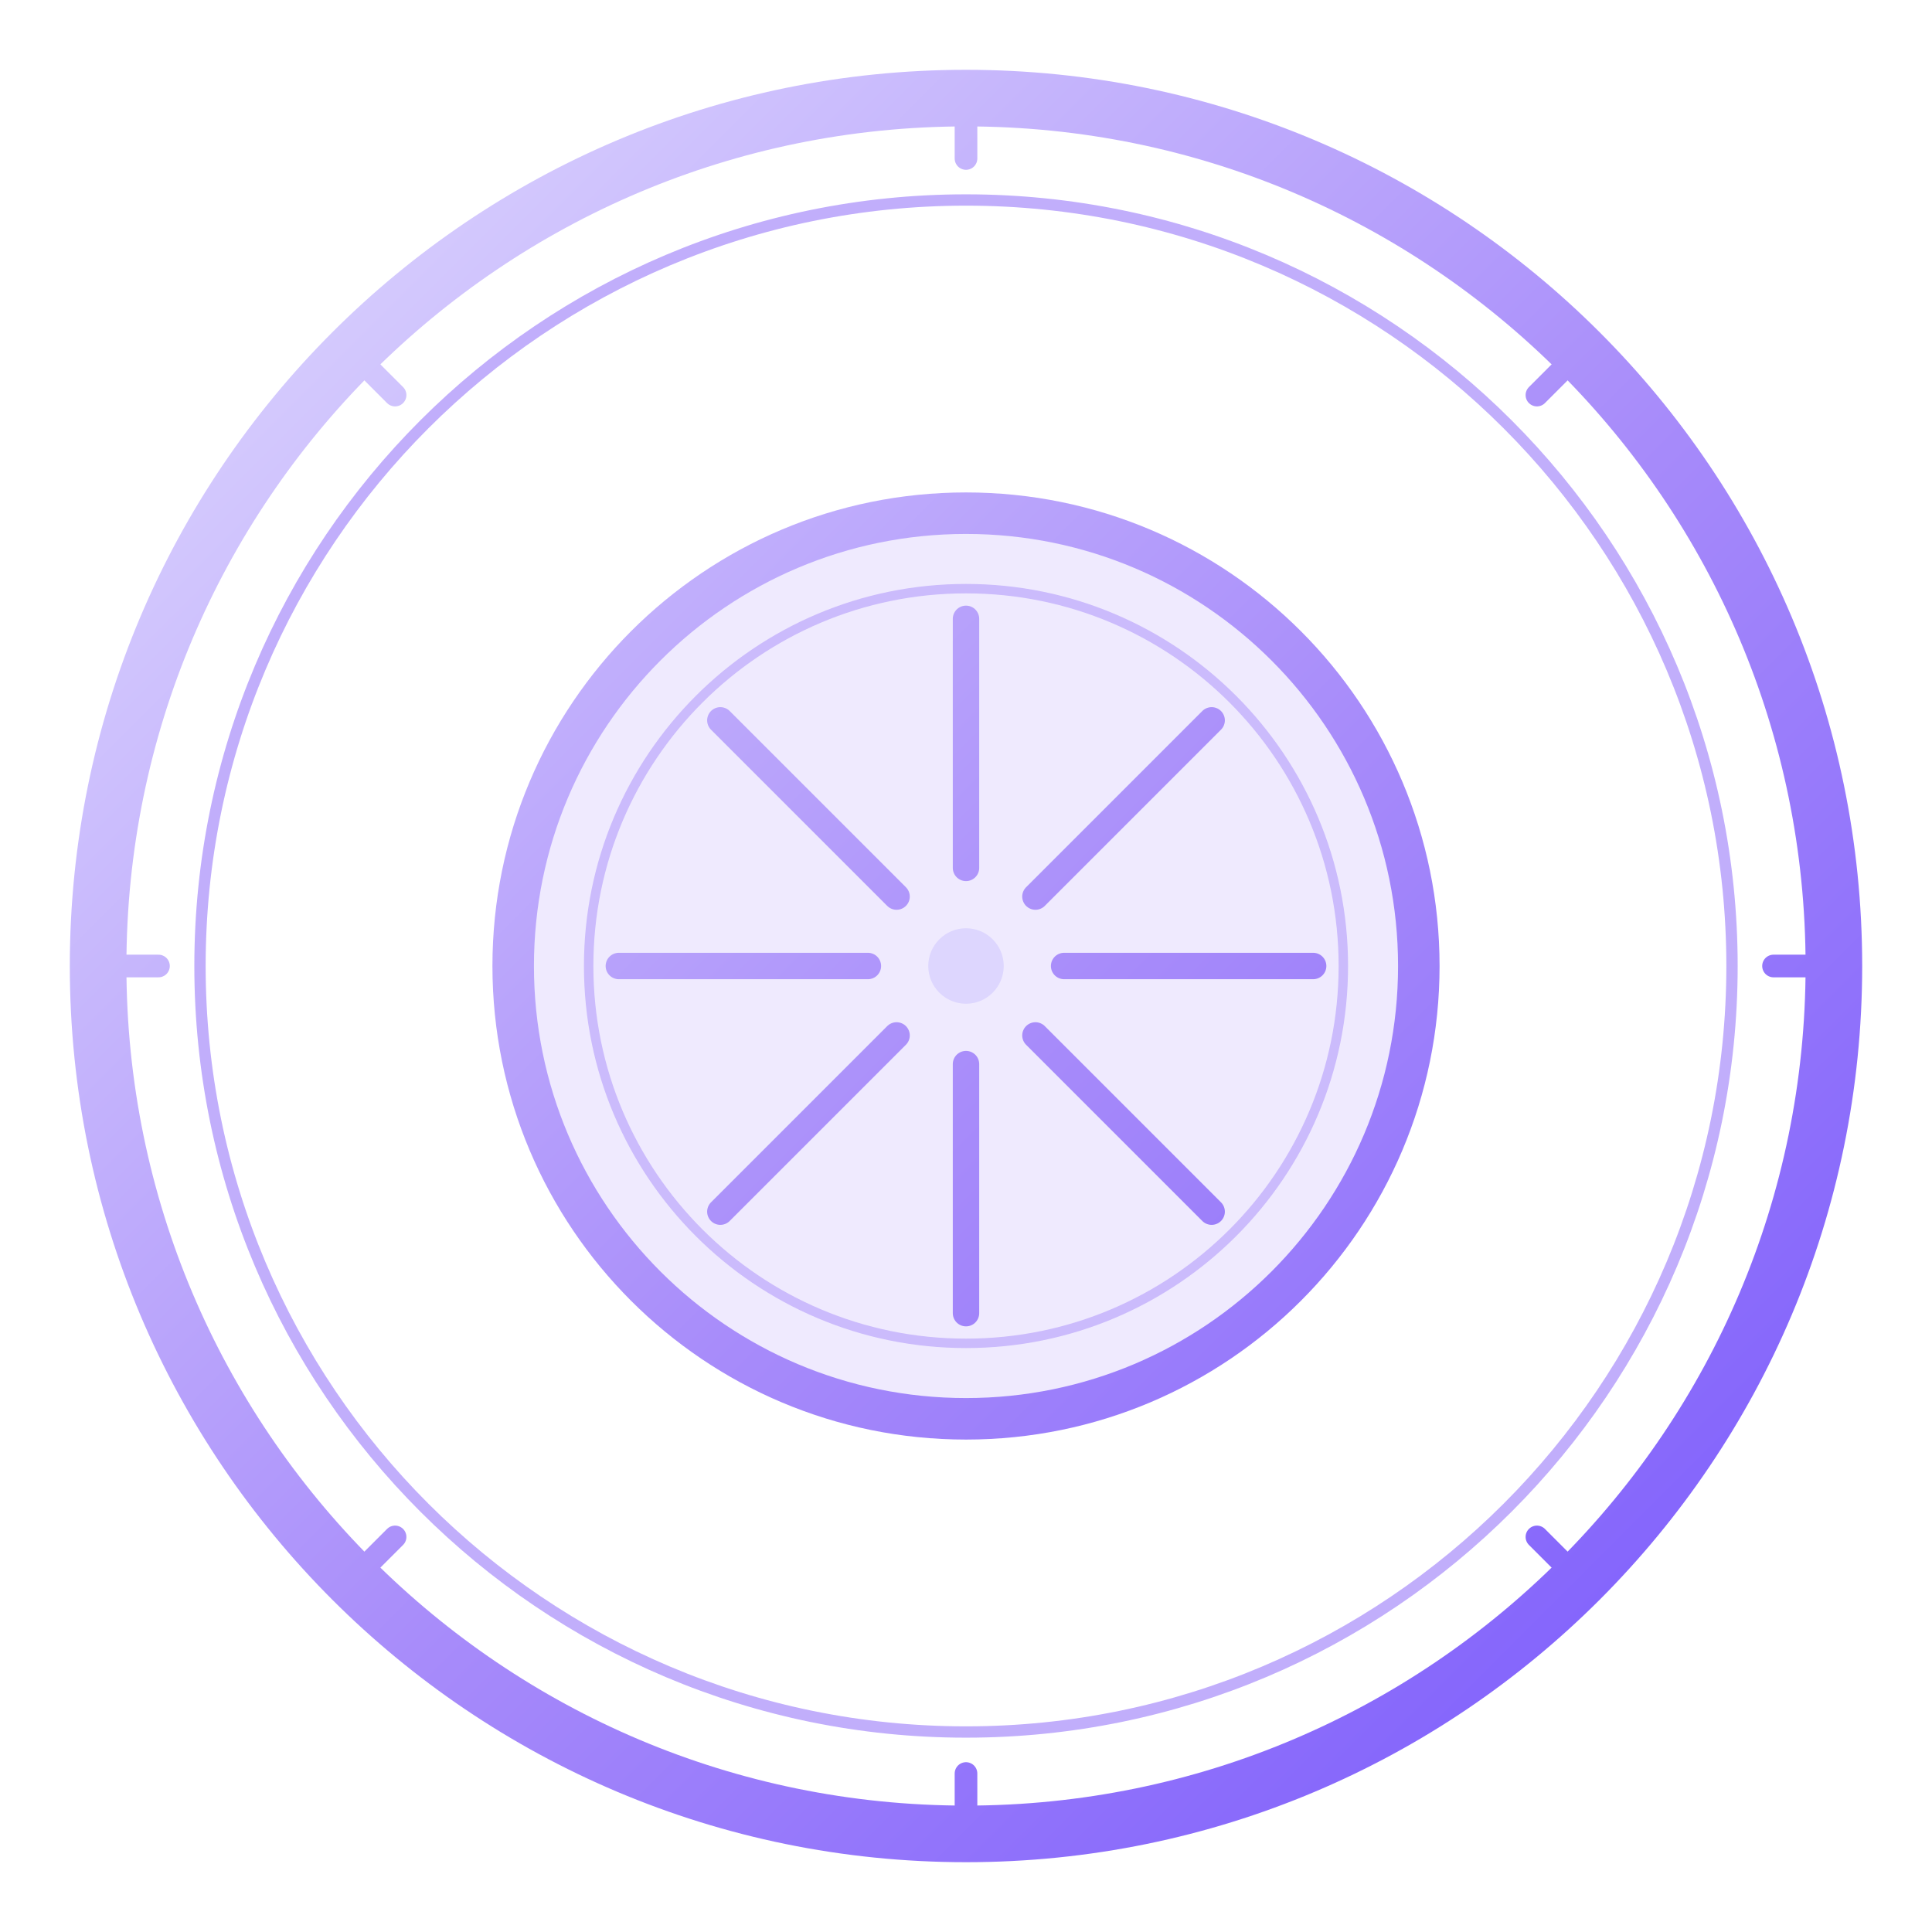
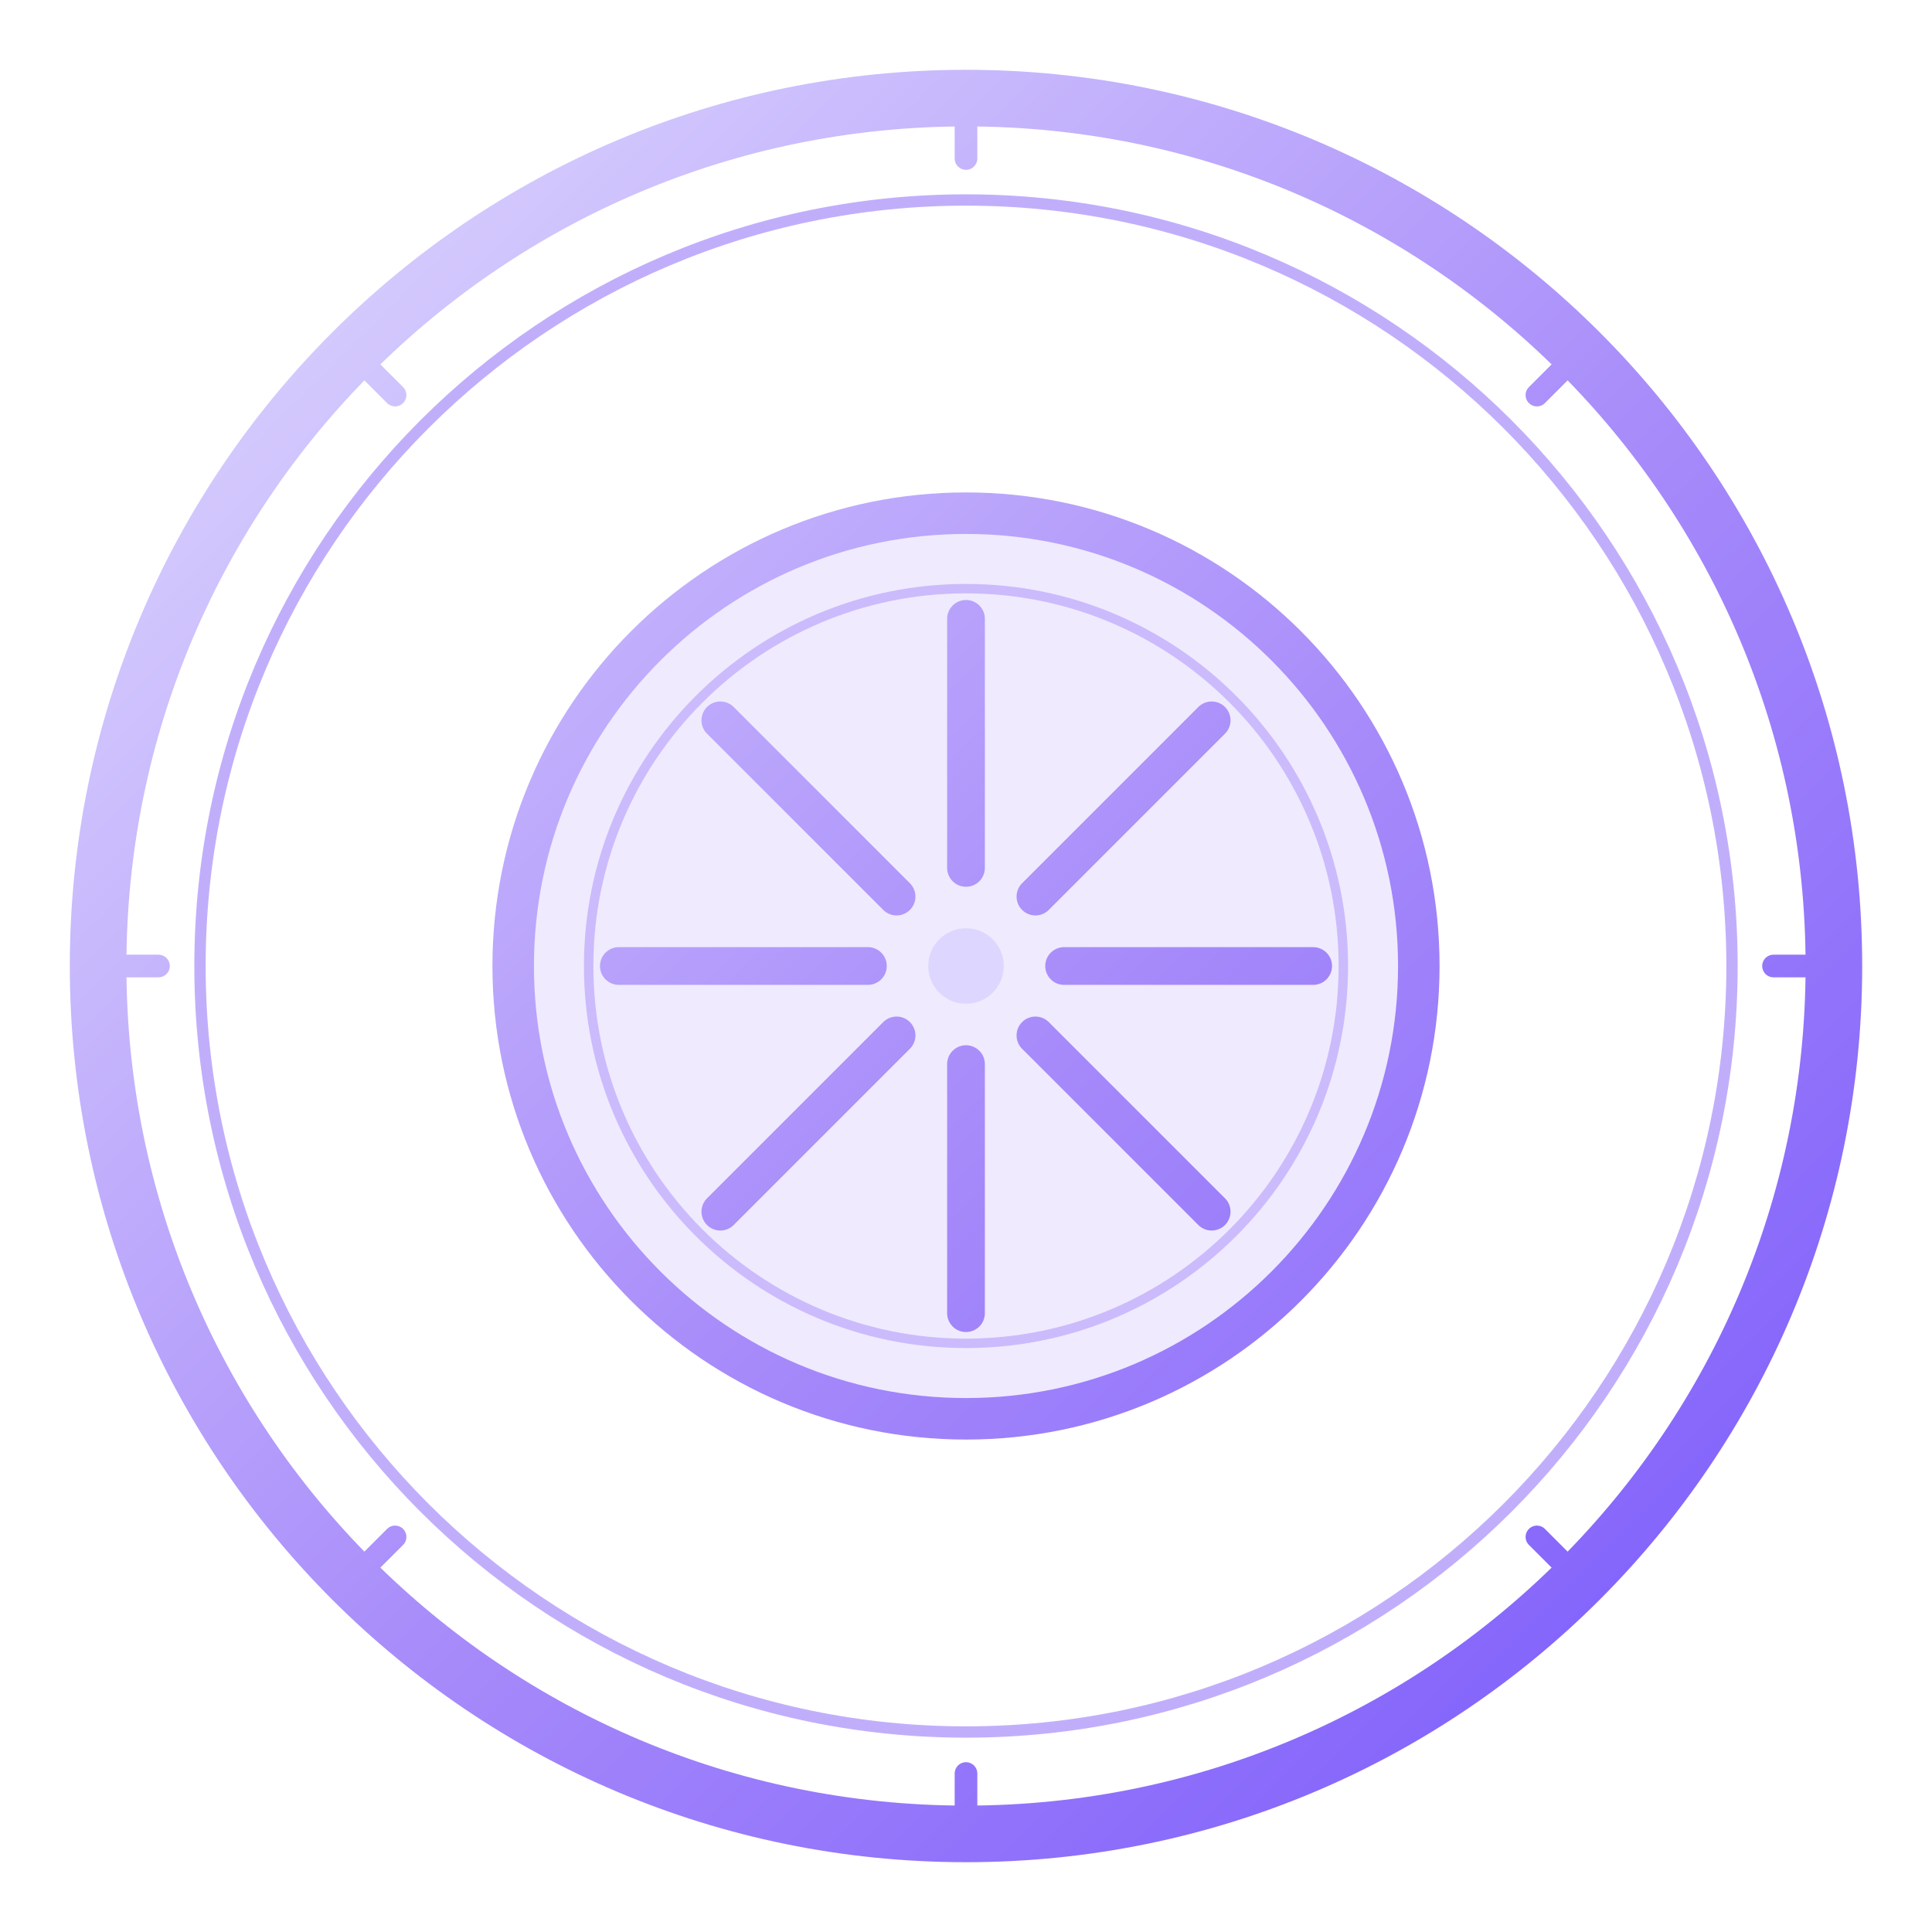
<svg xmlns="http://www.w3.org/2000/svg" width="512" height="512" viewBox="0 0 512 512">
  <defs>
    <linearGradient id="g" gradientUnits="userSpaceOnUse" x1="48" y1="48" x2="464" y2="464">
      <stop offset="0" stop-color="#DDD6FE" />
      <stop offset="0.55" stop-color="#A78BFA" />
      <stop offset="1" stop-color="#7C5CFC" />
    </linearGradient>
  </defs>
  <circle cx="256" cy="256" r="230" fill="none" stroke="url(#g)" stroke-width="15" />
  <circle cx="256" cy="256" r="203" fill="none" stroke="#A78BFA" stroke-width="3" opacity="0.7" />
  <g stroke="url(#g)" stroke-linecap="round">
    <line x1="470.0" y1="256.0" x2="483.0" y2="256.0" stroke-width="6" />
    <line x1="407.3" y1="407.3" x2="416.5" y2="416.5" stroke-width="6" />
    <line x1="256.0" y1="470.0" x2="256.0" y2="483.0" stroke-width="6" />
    <line x1="104.7" y1="407.3" x2="95.5" y2="416.5" stroke-width="6" />
    <line x1="42.0" y1="256.0" x2="29.0" y2="256.0" stroke-width="6" />
    <line x1="104.7" y1="104.7" x2="95.5" y2="95.5" stroke-width="6" />
    <line x1="256.0" y1="42.0" x2="256.0" y2="29.0" stroke-width="6" />
    <line x1="407.3" y1="104.7" x2="416.5" y2="95.5" stroke-width="6" />
  </g>
  <circle cx="256" cy="256" r="120" fill="rgba(167,139,250,0.18)" stroke="url(#g)" stroke-width="11" />
  <circle cx="256" cy="256" r="100" fill="none" stroke="#A78BFA" stroke-width="2.5" opacity="0.5" />
  <circle cx="256" cy="256" r="10" fill="#DDD6FE" />
-   <line x1="282.0" y1="256.0" x2="348.0" y2="256.0" stroke="url(#g)" stroke-width="7" stroke-linecap="round" />
-   <line x1="274.4" y1="274.4" x2="321.1" y2="321.1" stroke="url(#g)" stroke-width="7" stroke-linecap="round" />
-   <line x1="256.0" y1="282.0" x2="256.0" y2="348.0" stroke="url(#g)" stroke-width="7" stroke-linecap="round" />
-   <line x1="237.6" y1="274.4" x2="190.9" y2="321.1" stroke="url(#g)" stroke-width="7" stroke-linecap="round" />
-   <line x1="230.0" y1="256.0" x2="164.0" y2="256.0" stroke="url(#g)" stroke-width="7" stroke-linecap="round" />
-   <line x1="237.6" y1="237.6" x2="190.9" y2="190.9" stroke="url(#g)" stroke-width="7" stroke-linecap="round" />
-   <line x1="256.0" y1="230.0" x2="256.0" y2="164.0" stroke="url(#g)" stroke-width="7" stroke-linecap="round" />
-   <line x1="274.4" y1="237.6" x2="321.1" y2="190.9" stroke="url(#g)" stroke-width="7" stroke-linecap="round" />
+   <line x1="282.0" y1="256.0" x2="348.0" y2="256.0" stroke="url(#g)" stroke-width="10" stroke-linecap="round" />
+   <line x1="274.4" y1="274.4" x2="321.1" y2="321.1" stroke="url(#g)" stroke-width="10" stroke-linecap="round" />
+   <line x1="256.0" y1="282.0" x2="256.0" y2="348.0" stroke="url(#g)" stroke-width="10" stroke-linecap="round" />
+   <line x1="237.6" y1="274.4" x2="190.9" y2="321.1" stroke="url(#g)" stroke-width="10" stroke-linecap="round" />
+   <line x1="230.0" y1="256.0" x2="164.0" y2="256.0" stroke="url(#g)" stroke-width="10" stroke-linecap="round" />
+   <line x1="237.6" y1="237.6" x2="190.9" y2="190.9" stroke="url(#g)" stroke-width="10" stroke-linecap="round" />
+   <line x1="256.0" y1="230.0" x2="256.0" y2="164.0" stroke="url(#g)" stroke-width="10" stroke-linecap="round" />
+   <line x1="274.4" y1="237.6" x2="321.1" y2="190.9" stroke="url(#g)" stroke-width="10" stroke-linecap="round" />
</svg>
